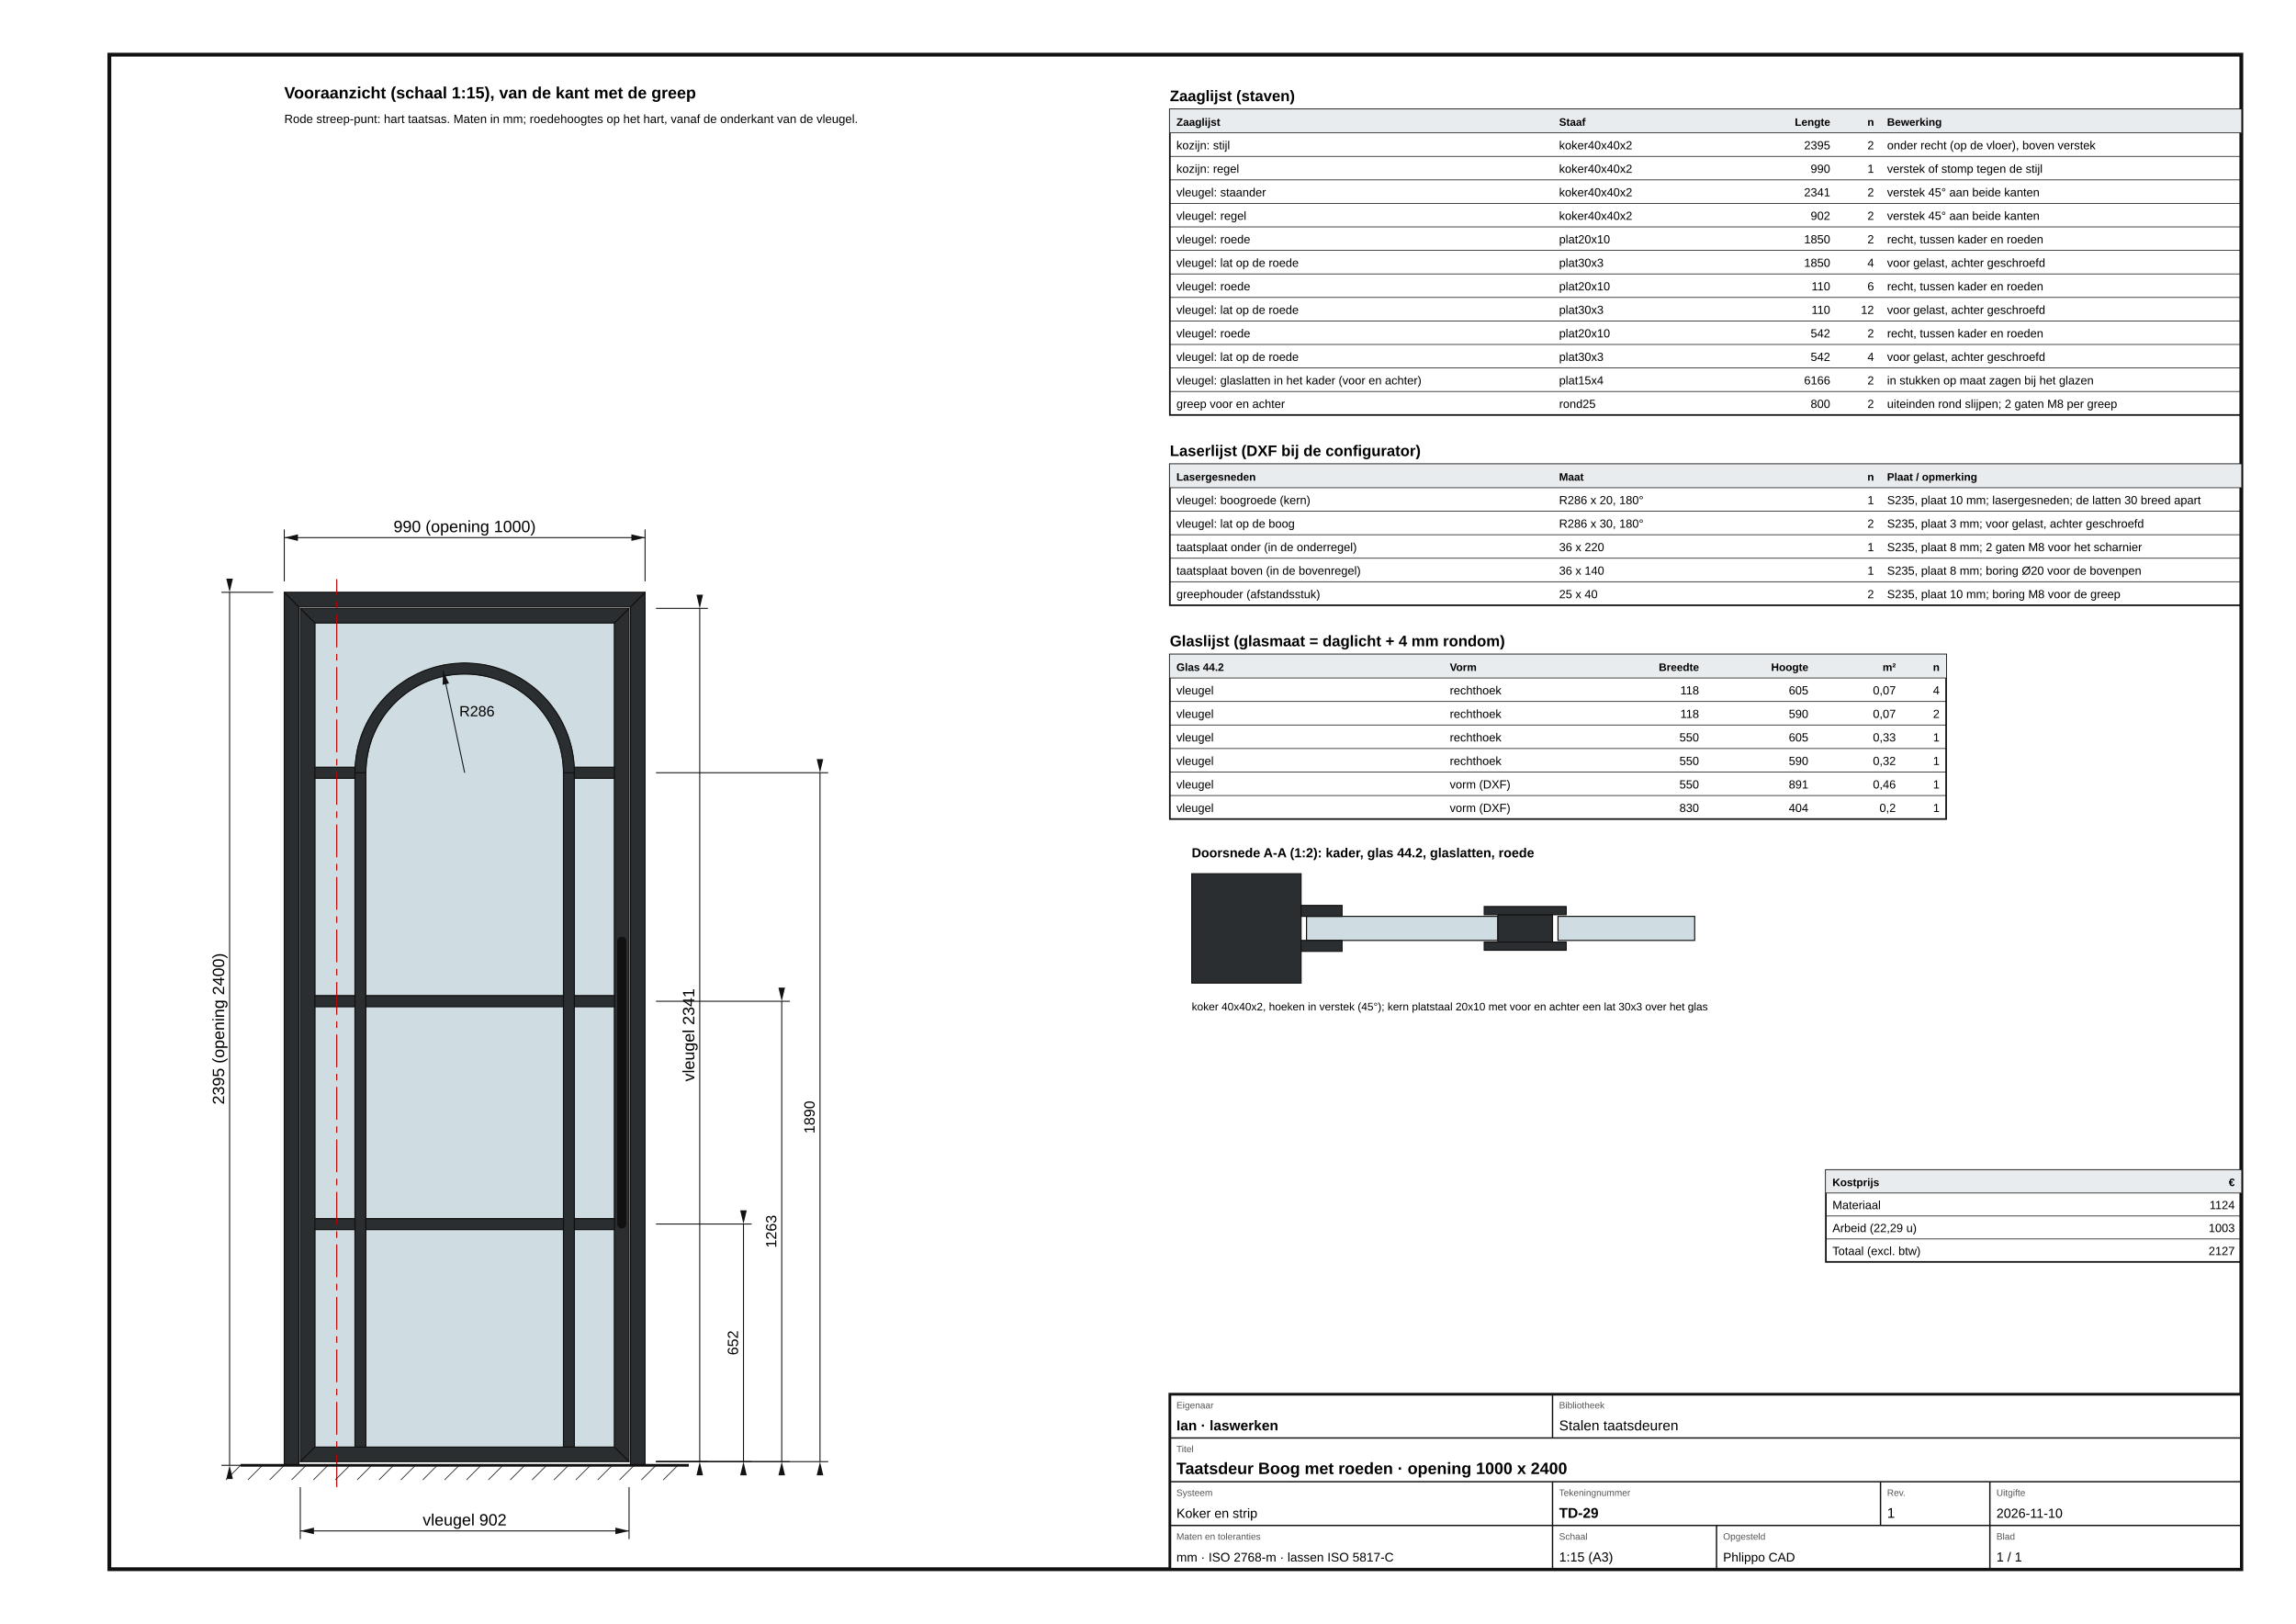
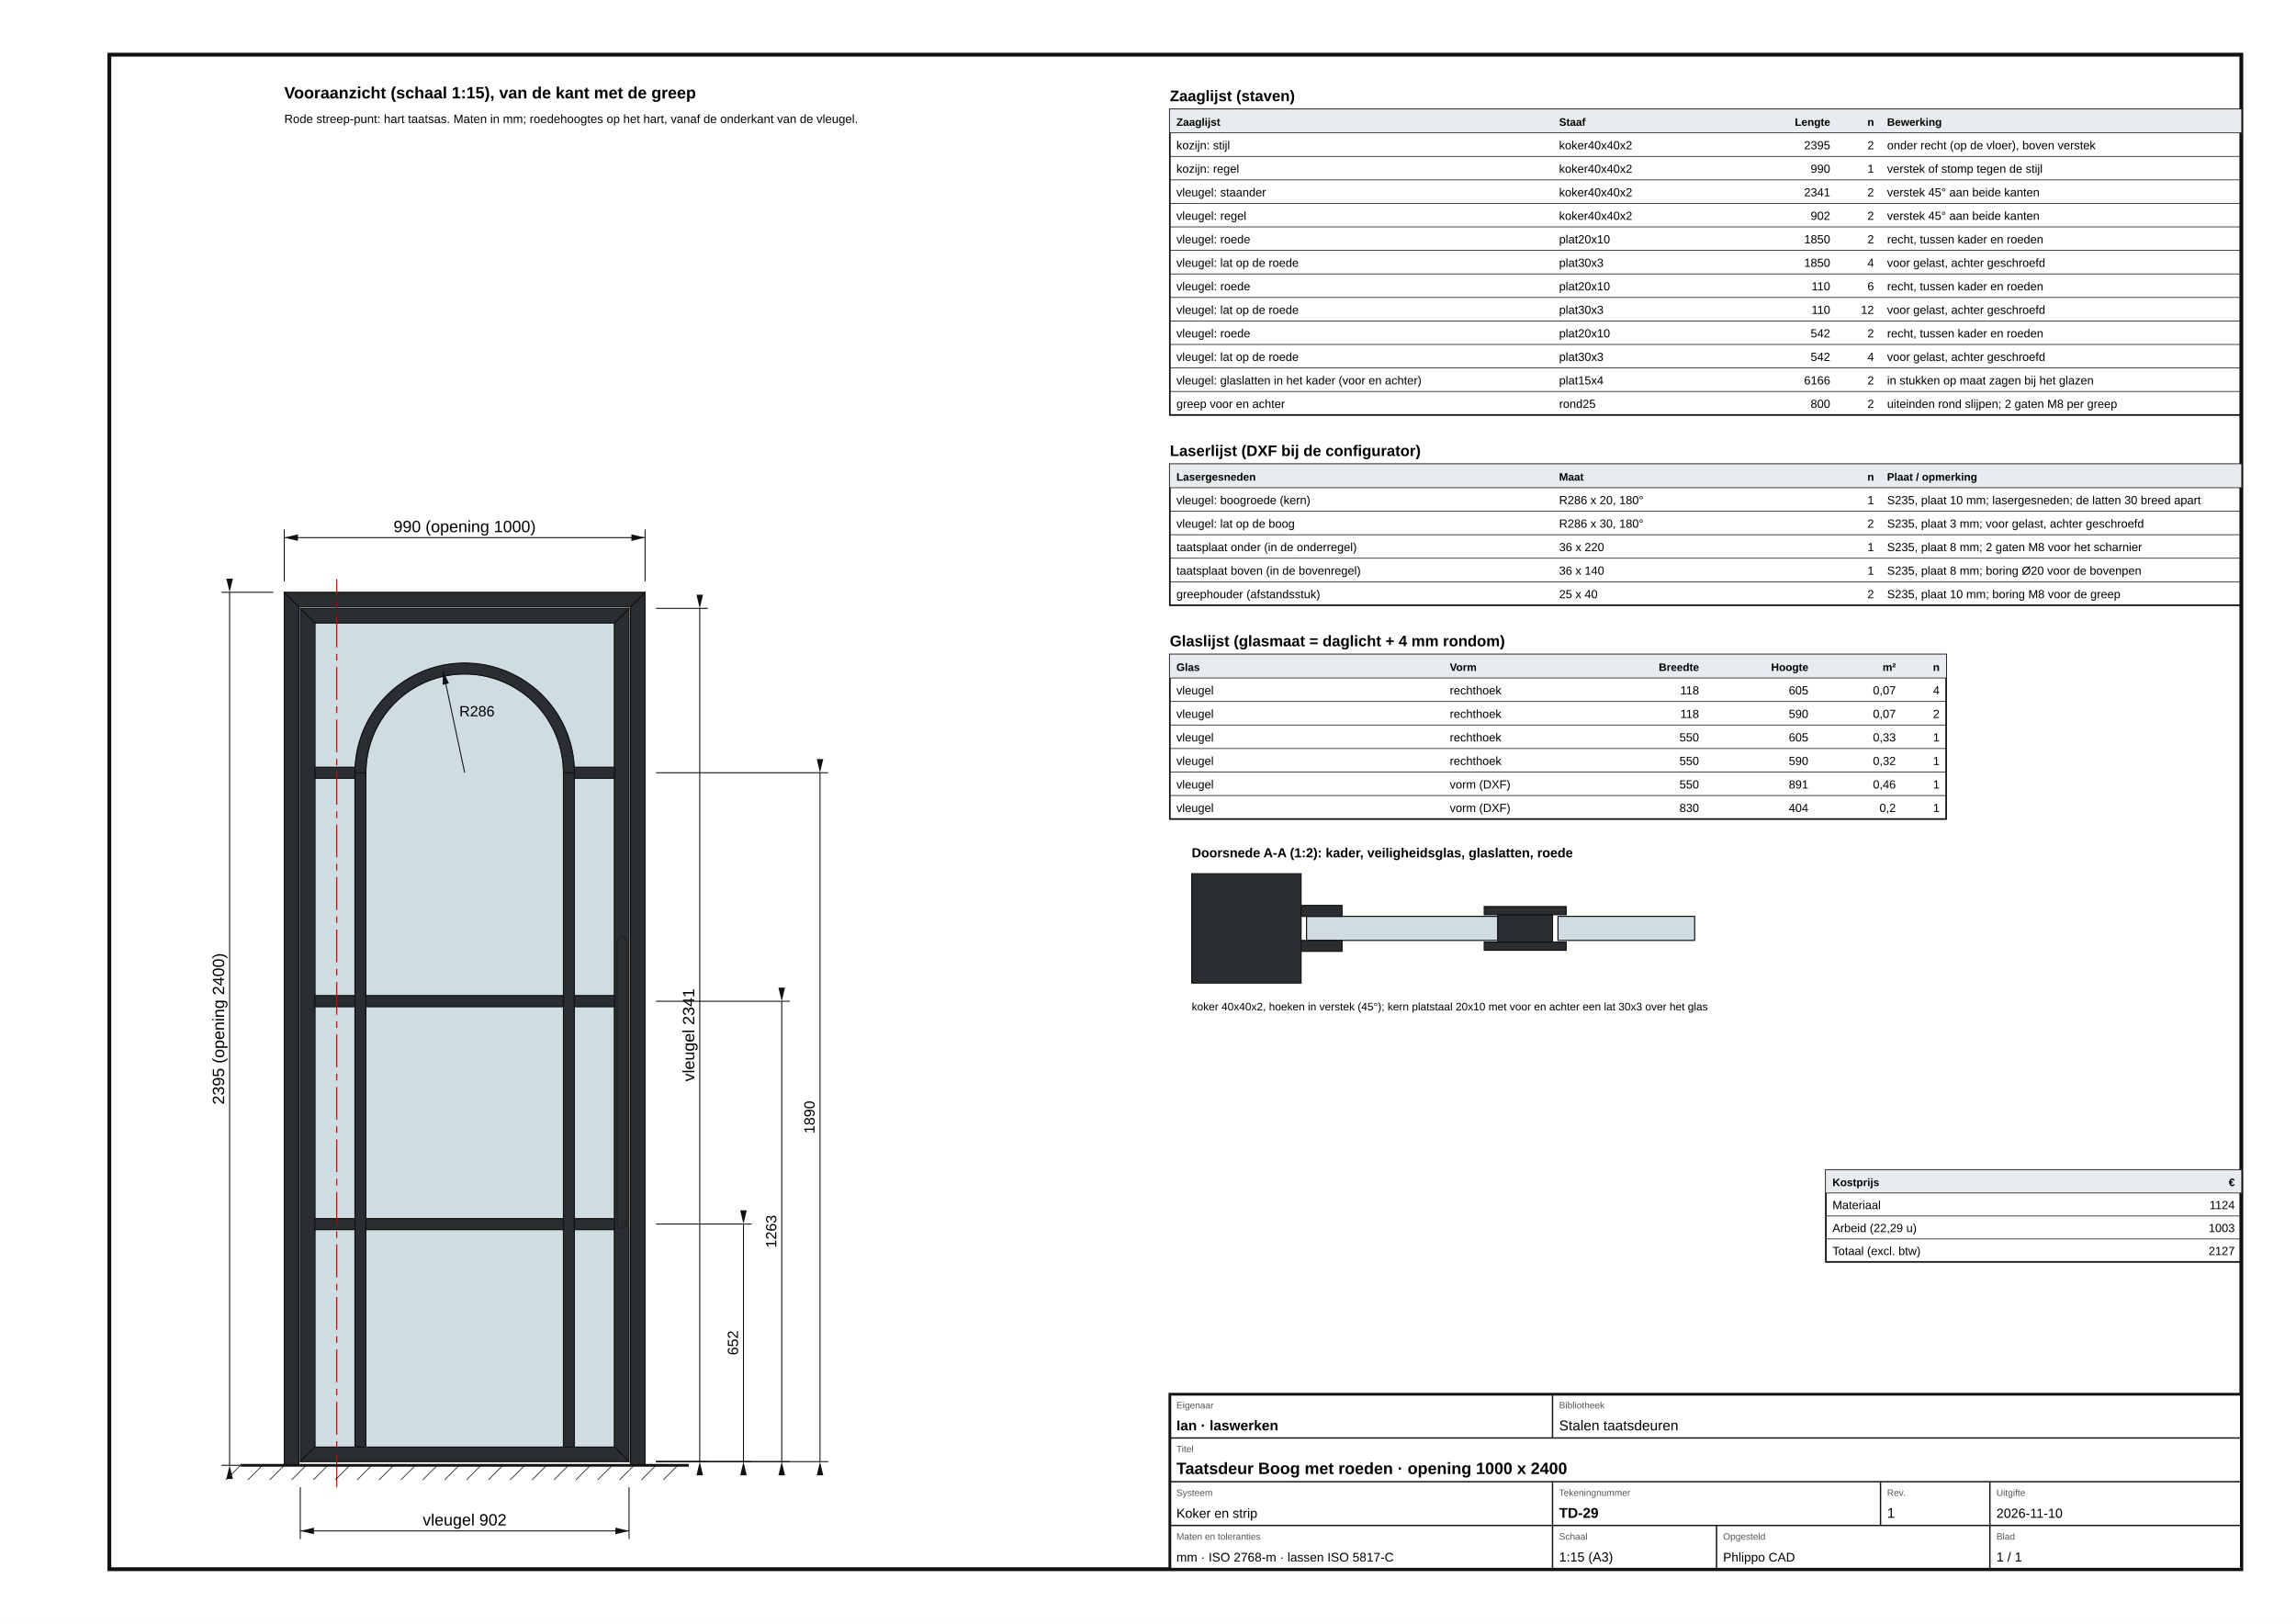
<svg xmlns="http://www.w3.org/2000/svg" viewBox="0 0 420 297" width="420mm" height="297mm" font-family="Arial, Helvetica, sans-serif">
  <rect width="420" height="297" fill="#fff" />
  <rect x="20" y="10" width="390" height="277" fill="none" stroke="#111" stroke-width="0.7" />
  <polygon points="57.6,264.67 64.93,264.67 64.93,224.89 57.6,224.89" fill="#cfdde3" stroke="#111" stroke-width="0.15" stroke-linejoin="round" />
  <polygon points="57.6,222.89 64.93,222.89 64.93,184.11 57.6,184.11" fill="#cfdde3" stroke="#111" stroke-width="0.15" stroke-linejoin="round" />
  <polygon points="57.6,182.11 64.93,182.11 64.93,142.33 57.6,142.33" fill="#cfdde3" stroke="#111" stroke-width="0.15" stroke-linejoin="round" />
  <polygon points="105.07,264.67 112.4,264.67 112.4,224.89 105.07,224.89" fill="#cfdde3" stroke="#111" stroke-width="0.15" stroke-linejoin="round" />
  <polygon points="105.07,222.89 112.4,222.89 112.4,184.11 105.07,184.11" fill="#cfdde3" stroke="#111" stroke-width="0.15" stroke-linejoin="round" />
  <polygon points="105.07,182.11 112.4,182.11 112.4,142.33 105.07,142.33" fill="#cfdde3" stroke="#111" stroke-width="0.15" stroke-linejoin="round" />
  <polygon points="66.93,264.67 103.07,264.67 103.07,224.89 66.93,224.89" fill="#cfdde3" stroke="#111" stroke-width="0.15" stroke-linejoin="round" />
  <polygon points="66.93,222.89 103.07,222.89 103.07,184.11 66.93,184.11" fill="#cfdde3" stroke="#111" stroke-width="0.15" stroke-linejoin="round" />
  <polygon points="66.93,182.11 103.07,182.11 103.07,141.33 103.07,141.33 103.06,140.86 103.04,140.39 103.01,139.92 102.97,139.44 102.91,138.98 102.84,138.51 102.76,138.04 102.67,137.58 102.57,137.12 102.45,136.66 102.32,136.2 102.18,135.75 102.03,135.3 101.87,134.86 101.69,134.42 101.5,133.98 101.31,133.56 101.1,133.13 100.88,132.71 100.65,132.3 100.4,131.89 100.15,131.49 99.89,131.1 99.62,130.71 99.33,130.34 99.04,129.96 98.74,129.6 98.43,129.24 98.11,128.9 97.78,128.56 97.44,128.23 97.09,127.91 96.73,127.6 96.37,127.29 96,127 95.62,126.72 95.23,126.44 94.84,126.18 94.44,125.93 94.03,125.69 93.62,125.46 93.2,125.24 92.78,125.03 92.35,124.83 91.91,124.64 91.47,124.47 91.03,124.3 90.58,124.15 90.13,124.01 89.68,123.88 89.22,123.77 88.76,123.66 88.29,123.57 87.83,123.49 87.36,123.42 86.89,123.37 86.42,123.32 85.95,123.29 85.47,123.27 85,123.27 84.53,123.27 84.05,123.29 83.58,123.32 83.11,123.37 82.64,123.42 82.17,123.49 81.71,123.57 81.24,123.66 80.78,123.77 80.32,123.88 79.87,124.01 79.42,124.15 78.97,124.3 78.53,124.47 78.09,124.64 77.65,124.83 77.22,125.03 76.8,125.24 76.38,125.46 75.97,125.69 75.56,125.93 75.16,126.18 74.77,126.44 74.38,126.72 74,127 73.63,127.29 73.27,127.6 72.91,127.91 72.56,128.23 72.22,128.56 71.89,128.9 71.57,129.24 71.26,129.6 70.96,129.96 70.67,130.34 70.38,130.71 70.11,131.1 69.85,131.49 69.6,131.89 69.35,132.3 69.12,132.71 68.9,133.13 68.69,133.56 68.5,133.98 68.31,134.42 68.13,134.86 67.97,135.3 67.82,135.75 67.68,136.2 67.55,136.66 67.43,137.12 67.33,137.58 67.24,138.04 67.16,138.51 67.09,138.98 67.03,139.44 66.99,139.92 66.96,140.39 66.94,140.86 66.93,141.33" fill="#cfdde3" stroke="#111" stroke-width="0.15" stroke-linejoin="round" />
  <polygon points="57.6,140.33 64.8,140.33 64.96,140.33 65.15,138.41 65.16,138.33 65.17,138.24 65.19,138.14 65.21,138.03 65.23,137.92 65.25,137.81 65.27,137.68 65.29,137.54 65.32,137.4 65.36,137.24 65.39,137.07 65.43,136.89 65.48,136.69 65.53,136.47 65.59,136.23 65.67,135.96 65.75,135.67 65.85,135.35 65.96,134.99 66.1,134.58 66.27,134.13 66.48,133.62 66.73,133.03 67.05,132.36 67.46,131.59 67.98,130.7 68.67,129.67 69.58,128.49 70.81,127.14 72.46,125.66 74.68,124.13 77.55,122.7 81.06,121.66 85,121.27 88.94,121.66 92.45,122.7 95.32,124.13 97.54,125.66 99.19,127.14 100.42,128.49 101.33,129.67 102.02,130.7 102.54,131.59 102.95,132.36 103.27,133.03 103.52,133.62 103.73,134.13 103.9,134.58 104.04,134.99 104.15,135.35 104.25,135.67 104.33,135.96 104.41,136.23 104.47,136.47 104.52,136.69 104.57,136.89 104.61,137.07 104.64,137.24 104.68,137.4 104.71,137.54 104.73,137.68 104.75,137.81 104.77,137.92 104.79,138.03 104.81,138.14 104.83,138.24 104.84,138.33 104.85,138.41 105.04,140.33 105.2,140.33 112.4,140.33 112.4,113.93 57.6,113.93" fill="#cfdde3" stroke="#111" stroke-width="0.15" stroke-linejoin="round" />
  <polygon points="52,268 52,108.33 54.67,111 54.67,268" fill="#2b2e31" stroke="#111" stroke-width="0.2" stroke-linejoin="round" />
  <polygon points="115.33,268 115.33,111 118,108.33 118,268" fill="#2b2e31" stroke="#111" stroke-width="0.2" stroke-linejoin="round" />
  <polygon points="52,108.33 118,108.33 115.33,111 54.67,111" fill="#2b2e31" stroke="#111" stroke-width="0.2" stroke-linejoin="round" />
  <polygon points="54.93,267.33 54.93,111.27 57.6,113.93 57.6,264.67" fill="#2b2e31" stroke="#111" stroke-width="0.2" stroke-linejoin="round" />
  <polygon points="112.4,264.67 112.4,113.93 115.07,111.27 115.07,267.33" fill="#2b2e31" stroke="#111" stroke-width="0.2" stroke-linejoin="round" />
  <polygon points="57.6,264.67 112.4,264.67 115.07,267.33 54.93,267.33" fill="#2b2e31" stroke="#111" stroke-width="0.2" stroke-linejoin="round" />
  <polygon points="54.93,111.27 115.07,111.27 112.4,113.93 57.6,113.93" fill="#2b2e31" stroke="#111" stroke-width="0.2" stroke-linejoin="round" />
  <polygon points="64.93,264.67 64.93,141.33 66.93,141.33 66.93,264.67" fill="#2b2e31" stroke="#111" stroke-width="0.2" stroke-linejoin="round" />
  <polygon points="57.6,140.33 64.93,140.33 64.93,142.33 57.6,142.33" fill="#2b2e31" stroke="#111" stroke-width="0.2" stroke-linejoin="round" />
  <polygon points="57.6,222.89 64.93,222.89 64.93,224.89 57.6,224.89" fill="#2b2e31" stroke="#111" stroke-width="0.2" stroke-linejoin="round" />
  <polygon points="57.6,182.11 64.93,182.11 64.93,184.11 57.6,184.11" fill="#2b2e31" stroke="#111" stroke-width="0.2" stroke-linejoin="round" />
  <polygon points="103.07,264.67 103.07,141.33 105.07,141.33 105.07,264.67" fill="#2b2e31" stroke="#111" stroke-width="0.2" stroke-linejoin="round" />
  <polygon points="105.07,140.33 112.4,140.33 112.4,142.33 105.07,142.33" fill="#2b2e31" stroke="#111" stroke-width="0.2" stroke-linejoin="round" />
  <polygon points="105.07,222.89 112.4,222.89 112.4,224.89 105.07,224.89" fill="#2b2e31" stroke="#111" stroke-width="0.2" stroke-linejoin="round" />
  <polygon points="105.07,182.11 112.4,182.11 112.4,184.11 105.07,184.11" fill="#2b2e31" stroke="#111" stroke-width="0.2" stroke-linejoin="round" />
  <polygon points="105.07,141.33 105.05,140.63 105.02,139.93 104.96,139.24 104.87,138.54 104.76,137.85 104.63,137.16 104.47,136.48 104.29,135.8 104.08,135.13 103.86,134.47 103.61,133.82 103.33,133.17 103.04,132.54 102.72,131.91 102.38,131.3 102.02,130.7 101.64,130.11 101.23,129.54 100.81,128.98 100.37,128.43 99.91,127.91 99.43,127.39 98.94,126.9 98.43,126.42 97.9,125.96 97.35,125.52 96.79,125.1 96.22,124.7 95.63,124.32 95.03,123.96 94.42,123.62 93.8,123.3 93.16,123 92.52,122.73 91.86,122.48 91.2,122.25 90.53,122.04 89.85,121.86 89.17,121.71 88.48,121.57 87.79,121.46 87.1,121.38 86.4,121.32 85.7,121.28 85,121.27 84.3,121.28 83.6,121.32 82.9,121.38 82.21,121.46 81.52,121.57 80.83,121.71 80.15,121.86 79.47,122.04 78.8,122.25 78.14,122.48 77.48,122.73 76.84,123 76.2,123.3 75.58,123.62 74.97,123.96 74.37,124.32 73.78,124.7 73.21,125.1 72.65,125.52 72.1,125.96 71.57,126.42 71.06,126.9 70.57,127.39 70.09,127.91 69.63,128.43 69.19,128.98 68.77,129.54 68.36,130.11 67.98,130.7 67.62,131.3 67.28,131.91 66.96,132.54 66.67,133.17 66.39,133.82 66.14,134.47 65.92,135.13 65.71,135.8 65.53,136.48 65.37,137.16 65.24,137.85 65.13,138.54 65.04,139.24 64.98,139.93 64.95,140.63 64.93,141.33 66.93,141.33 66.94,140.7 66.98,140.07 67.03,139.44 67.11,138.82 67.21,138.2 67.33,137.58 67.47,136.96 67.63,136.35 67.82,135.75 68.02,135.15 68.25,134.57 68.5,133.98 68.76,133.41 69.05,132.85 69.35,132.3 69.68,131.76 70.02,131.23 70.38,130.71 70.76,130.21 71.16,129.72 71.57,129.24 72,128.78 72.45,128.34 72.91,127.91 73.39,127.49 73.88,127.1 74.38,126.72 74.9,126.36 75.43,126.01 75.97,125.69 76.52,125.38 77.08,125.1 77.65,124.83 78.23,124.58 78.82,124.36 79.42,124.15 80.02,123.97 80.63,123.8 81.24,123.66 81.86,123.54 82.49,123.44 83.11,123.37 83.74,123.31 84.37,123.28 85,123.27 85.63,123.28 86.26,123.31 86.89,123.37 87.51,123.44 88.14,123.54 88.76,123.66 89.37,123.8 89.98,123.97 90.58,124.15 91.18,124.36 91.77,124.58 92.35,124.83 92.92,125.1 93.48,125.38 94.03,125.69 94.57,126.01 95.1,126.36 95.62,126.72 96.12,127.1 96.61,127.49 97.09,127.91 97.55,128.34 98,128.78 98.43,129.24 98.84,129.72 99.24,130.21 99.62,130.71 99.98,131.23 100.32,131.76 100.65,132.3 100.95,132.85 101.24,133.41 101.5,133.98 101.75,134.57 101.98,135.15 102.18,135.75 102.37,136.35 102.53,136.96 102.67,137.58 102.79,138.2 102.89,138.82 102.97,139.44 103.02,140.07 103.06,140.7 103.07,141.33" fill="#2b2e31" stroke="#111" stroke-width="0.2" stroke-linejoin="round" />
  <polygon points="66.93,222.89 103.07,222.89 103.07,224.89 66.93,224.89" fill="#2b2e31" stroke="#111" stroke-width="0.2" stroke-linejoin="round" />
  <polygon points="66.93,182.11 103.07,182.11 103.07,184.11 66.93,184.11" fill="#2b2e31" stroke="#111" stroke-width="0.2" stroke-linejoin="round" />
  <line x1="61.6" y1="272" x2="61.6" y2="105.93" stroke="#b00" stroke-width="0.2" stroke-dasharray="6 1.2 1.2 1.2" />
-   <rect x="112.9" y="171.33" width="1.67" height="53.33" rx="0.8" fill="#111" stroke="none" />
+   <rect x="112.9" y="171.33" width="1.67" height="53.33" rx="0.8" fill="#2b2e31" stroke="#111" stroke-width="0.1" />
  <line x1="44" y1="268" x2="126" y2="268" stroke="#111" stroke-width="0.5" />
  <line x1="44" y1="268" x2="41.33" y2="270.67" stroke="#111" stroke-width="0.13" />
  <line x1="48" y1="268" x2="45.33" y2="270.67" stroke="#111" stroke-width="0.13" />
  <line x1="52" y1="268" x2="49.33" y2="270.67" stroke="#111" stroke-width="0.13" />
  <line x1="56" y1="268" x2="53.33" y2="270.67" stroke="#111" stroke-width="0.13" />
  <line x1="60" y1="268" x2="57.33" y2="270.67" stroke="#111" stroke-width="0.13" />
  <line x1="64" y1="268" x2="61.33" y2="270.67" stroke="#111" stroke-width="0.13" />
  <line x1="68" y1="268" x2="65.33" y2="270.67" stroke="#111" stroke-width="0.13" />
  <line x1="72" y1="268" x2="69.33" y2="270.67" stroke="#111" stroke-width="0.13" />
  <line x1="76" y1="268" x2="73.33" y2="270.67" stroke="#111" stroke-width="0.13" />
  <line x1="80" y1="268" x2="77.33" y2="270.67" stroke="#111" stroke-width="0.13" />
  <line x1="84" y1="268" x2="81.33" y2="270.67" stroke="#111" stroke-width="0.13" />
  <line x1="88" y1="268" x2="85.33" y2="270.67" stroke="#111" stroke-width="0.13" />
  <line x1="92" y1="268" x2="89.33" y2="270.67" stroke="#111" stroke-width="0.13" />
  <line x1="96" y1="268" x2="93.33" y2="270.67" stroke="#111" stroke-width="0.13" />
  <line x1="100" y1="268" x2="97.33" y2="270.67" stroke="#111" stroke-width="0.13" />
  <line x1="104" y1="268" x2="101.33" y2="270.67" stroke="#111" stroke-width="0.13" />
  <line x1="108" y1="268" x2="105.33" y2="270.67" stroke="#111" stroke-width="0.13" />
  <line x1="112" y1="268" x2="109.33" y2="270.67" stroke="#111" stroke-width="0.13" />
  <line x1="116" y1="268" x2="113.33" y2="270.67" stroke="#111" stroke-width="0.13" />
  <line x1="120" y1="268" x2="117.33" y2="270.67" stroke="#111" stroke-width="0.13" />
  <line x1="124" y1="268" x2="121.33" y2="270.67" stroke="#111" stroke-width="0.13" />
  <line x1="52" y1="106.33" x2="52" y2="96.83" stroke="#111" stroke-width="0.18" />
  <line x1="118" y1="106.33" x2="118" y2="96.83" stroke="#111" stroke-width="0.18" />
  <line x1="52" y1="98.33" x2="118" y2="98.33" stroke="#111" stroke-width="0.18" />
  <polygon points="52,98.33 54.5,98.93 54.5,97.73" fill="#111" />
  <polygon points="118,98.33 115.5,97.73 115.5,98.93" fill="#111" />
  <text x="85" y="97.33" font-size="3" text-anchor="middle">990 (opening 1000)</text>
  <line x1="50" y1="268" x2="40.5" y2="268" stroke="#111" stroke-width="0.18" />
  <line x1="50" y1="108.33" x2="40.5" y2="108.33" stroke="#111" stroke-width="0.18" />
  <line x1="42" y1="268" x2="42" y2="108.33" stroke="#111" stroke-width="0.18" />
  <polygon points="42,268 41.4,270.5 42.6,270.5" fill="#111" />
  <polygon points="42,108.33 42.6,105.83 41.4,105.83" fill="#111" />
  <text x="41" y="188.17" font-size="3" text-anchor="middle" transform="rotate(-90 41 188.17)">2395 (opening 2400)</text>
  <line x1="54.93" y1="272" x2="54.93" y2="281.5" stroke="#111" stroke-width="0.18" />
  <line x1="115.07" y1="272" x2="115.07" y2="281.5" stroke="#111" stroke-width="0.18" />
  <line x1="54.93" y1="280" x2="115.07" y2="280" stroke="#111" stroke-width="0.18" />
  <polygon points="54.93,280 57.43,280.6 57.43,279.4" fill="#111" />
  <polygon points="115.07,280 112.57,279.4 112.57,280.6" fill="#111" />
  <text x="85" y="279" font-size="3" text-anchor="middle">vleugel 902</text>
  <line x1="120" y1="267.33" x2="129.5" y2="267.33" stroke="#111" stroke-width="0.18" />
  <line x1="120" y1="111.27" x2="129.5" y2="111.27" stroke="#111" stroke-width="0.18" />
  <line x1="128" y1="267.33" x2="128" y2="111.27" stroke="#111" stroke-width="0.18" />
  <polygon points="128,267.33 127.4,269.83 128.6,269.83" fill="#111" />
  <polygon points="128,111.27 128.6,108.77 127.4,108.77" fill="#111" />
  <text x="127" y="189.3" font-size="3" text-anchor="middle" transform="rotate(-90 127 189.3)">vleugel 2341</text>
  <line x1="120" y1="267.33" x2="137.5" y2="267.33" stroke="#111" stroke-width="0.18" />
  <line x1="120" y1="223.87" x2="137.5" y2="223.87" stroke="#111" stroke-width="0.18" />
  <line x1="136" y1="267.33" x2="136" y2="223.87" stroke="#111" stroke-width="0.18" />
  <polygon points="136,267.33 135.4,269.83 136.6,269.83" fill="#111" />
  <polygon points="136,223.87 136.6,221.37 135.4,221.37" fill="#111" />
  <text x="135" y="245.6" font-size="2.7" text-anchor="middle" transform="rotate(-90 135 245.6)">652</text>
  <line x1="120" y1="267.33" x2="144.5" y2="267.33" stroke="#111" stroke-width="0.18" />
  <line x1="120" y1="183.13" x2="144.5" y2="183.13" stroke="#111" stroke-width="0.18" />
  <line x1="143" y1="267.33" x2="143" y2="183.13" stroke="#111" stroke-width="0.18" />
  <polygon points="143,267.33 142.4,269.83 143.6,269.83" fill="#111" />
  <polygon points="143,183.13 143.6,180.63 142.4,180.63" fill="#111" />
  <text x="142" y="225.23" font-size="2.7" text-anchor="middle" transform="rotate(-90 142 225.23)">1263</text>
  <line x1="120" y1="267.33" x2="151.5" y2="267.33" stroke="#111" stroke-width="0.18" />
  <line x1="120" y1="141.33" x2="151.5" y2="141.33" stroke="#111" stroke-width="0.18" />
  <line x1="150" y1="267.33" x2="150" y2="141.33" stroke="#111" stroke-width="0.18" />
  <polygon points="150,267.33 149.4,269.83 150.6,269.83" fill="#111" />
  <polygon points="150,141.33 150.6,138.83 149.4,138.83" fill="#111" />
  <text x="149" y="204.33" font-size="2.7" text-anchor="middle" transform="rotate(-90 149 204.33)">1890</text>
  <line x1="85" y1="141.33" x2="81.04" y2="122.68" stroke="#111" stroke-width="0.18" />
  <polygon points="81.04,122.68 80.97,125.25 82.14,125" fill="#111" />
  <text x="84.02" y="131.01" font-size="2.7">R286</text>
  <text x="52" y="18" font-size="3" font-weight="700">Vooraanzicht (schaal 1:15), van de kant met de greep</text>
  <text x="52" y="22.5" font-size="2.2">Rode streep-punt: hart taatsas. Maten in mm; roedehoogtes op het hart, vanaf de onderkant van de vleugel.</text>
  <text x="214" y="18.5" font-size="2.8" font-weight="700">Zaaglijst (staven)</text>
  <rect x="214" y="20" width="196" height="55.9" fill="none" stroke="#111" stroke-width="0.3" />
  <rect x="214" y="20" width="196" height="4.3" fill="#e9ecee" stroke="none" />
  <text x="215.2" y="23.01" font-size="1.978" font-weight="700">Zaaglijst</text>
  <text x="285.2" y="23.01" font-size="1.978" font-weight="700">Staaf</text>
  <text x="334.8" y="23.01" font-size="1.978" text-anchor="end" font-weight="700">Lengte</text>
  <text x="342.8" y="23.01" font-size="1.978" text-anchor="end" font-weight="700">n</text>
  <text x="345.2" y="23.01" font-size="1.978" font-weight="700">Bewerking</text>
  <line x1="214" y1="24.3" x2="410" y2="24.3" stroke="#111" stroke-width="0.13" />
  <text x="215.2" y="27.31" font-size="2.15">kozijn: stijl</text>
  <text x="285.2" y="27.31" font-size="2.15">koker40x40x2</text>
  <text x="334.8" y="27.31" font-size="2.15" text-anchor="end">2395</text>
  <text x="342.8" y="27.31" font-size="2.15" text-anchor="end">2</text>
  <text x="345.2" y="27.31" font-size="2.15">onder recht (op de vloer), boven verstek</text>
  <line x1="214" y1="28.6" x2="410" y2="28.6" stroke="#111" stroke-width="0.13" />
  <text x="215.2" y="31.61" font-size="2.15">kozijn: regel</text>
  <text x="285.2" y="31.61" font-size="2.15">koker40x40x2</text>
  <text x="334.8" y="31.61" font-size="2.15" text-anchor="end">990</text>
  <text x="342.8" y="31.61" font-size="2.15" text-anchor="end">1</text>
  <text x="345.2" y="31.61" font-size="2.15">verstek of stomp tegen de stijl</text>
  <line x1="214" y1="32.9" x2="410" y2="32.9" stroke="#111" stroke-width="0.13" />
  <text x="215.2" y="35.91" font-size="2.15">vleugel: staander</text>
  <text x="285.2" y="35.91" font-size="2.15">koker40x40x2</text>
  <text x="334.8" y="35.91" font-size="2.15" text-anchor="end">2341</text>
  <text x="342.8" y="35.91" font-size="2.15" text-anchor="end">2</text>
  <text x="345.2" y="35.91" font-size="2.15">verstek 45° aan beide kanten</text>
  <line x1="214" y1="37.2" x2="410" y2="37.2" stroke="#111" stroke-width="0.13" />
  <text x="215.2" y="40.21" font-size="2.15">vleugel: regel</text>
  <text x="285.2" y="40.21" font-size="2.15">koker40x40x2</text>
  <text x="334.8" y="40.21" font-size="2.15" text-anchor="end">902</text>
  <text x="342.8" y="40.21" font-size="2.15" text-anchor="end">2</text>
  <text x="345.2" y="40.21" font-size="2.15">verstek 45° aan beide kanten</text>
  <line x1="214" y1="41.5" x2="410" y2="41.5" stroke="#111" stroke-width="0.13" />
  <text x="215.2" y="44.51" font-size="2.15">vleugel: roede</text>
  <text x="285.2" y="44.51" font-size="2.15">plat20x10</text>
  <text x="334.8" y="44.51" font-size="2.15" text-anchor="end">1850</text>
  <text x="342.8" y="44.51" font-size="2.15" text-anchor="end">2</text>
  <text x="345.2" y="44.51" font-size="2.15">recht, tussen kader en roeden</text>
  <line x1="214" y1="45.8" x2="410" y2="45.8" stroke="#111" stroke-width="0.13" />
  <text x="215.2" y="48.81" font-size="2.15">vleugel: lat op de roede</text>
  <text x="285.2" y="48.81" font-size="2.15">plat30x3</text>
  <text x="334.8" y="48.81" font-size="2.15" text-anchor="end">1850</text>
  <text x="342.8" y="48.81" font-size="2.15" text-anchor="end">4</text>
  <text x="345.2" y="48.81" font-size="2.15">voor gelast, achter geschroefd</text>
  <line x1="214" y1="50.1" x2="410" y2="50.1" stroke="#111" stroke-width="0.13" />
  <text x="215.2" y="53.11" font-size="2.15">vleugel: roede</text>
  <text x="285.2" y="53.11" font-size="2.15">plat20x10</text>
  <text x="334.8" y="53.11" font-size="2.15" text-anchor="end">110</text>
  <text x="342.8" y="53.11" font-size="2.15" text-anchor="end">6</text>
  <text x="345.2" y="53.11" font-size="2.15">recht, tussen kader en roeden</text>
  <line x1="214" y1="54.4" x2="410" y2="54.4" stroke="#111" stroke-width="0.13" />
  <text x="215.2" y="57.41" font-size="2.15">vleugel: lat op de roede</text>
  <text x="285.2" y="57.41" font-size="2.15">plat30x3</text>
  <text x="334.8" y="57.41" font-size="2.15" text-anchor="end">110</text>
  <text x="342.8" y="57.41" font-size="2.15" text-anchor="end">12</text>
  <text x="345.2" y="57.41" font-size="2.15">voor gelast, achter geschroefd</text>
  <line x1="214" y1="58.7" x2="410" y2="58.7" stroke="#111" stroke-width="0.13" />
  <text x="215.2" y="61.71" font-size="2.15">vleugel: roede</text>
  <text x="285.2" y="61.71" font-size="2.15">plat20x10</text>
  <text x="334.8" y="61.71" font-size="2.15" text-anchor="end">542</text>
  <text x="342.8" y="61.71" font-size="2.15" text-anchor="end">2</text>
  <text x="345.2" y="61.71" font-size="2.15">recht, tussen kader en roeden</text>
  <line x1="214" y1="63" x2="410" y2="63" stroke="#111" stroke-width="0.13" />
  <text x="215.2" y="66.01" font-size="2.15">vleugel: lat op de roede</text>
  <text x="285.2" y="66.01" font-size="2.15">plat30x3</text>
  <text x="334.8" y="66.01" font-size="2.15" text-anchor="end">542</text>
  <text x="342.8" y="66.01" font-size="2.15" text-anchor="end">4</text>
  <text x="345.2" y="66.01" font-size="2.15">voor gelast, achter geschroefd</text>
  <line x1="214" y1="67.3" x2="410" y2="67.3" stroke="#111" stroke-width="0.13" />
  <text x="215.2" y="70.31" font-size="2.15">vleugel: glaslatten in het kader (voor en achter)</text>
  <text x="285.2" y="70.31" font-size="2.15">plat15x4</text>
  <text x="334.8" y="70.31" font-size="2.15" text-anchor="end">6166</text>
  <text x="342.8" y="70.31" font-size="2.15" text-anchor="end">2</text>
  <text x="345.2" y="70.31" font-size="2.15">in stukken op maat zagen bij het glazen</text>
  <line x1="214" y1="71.6" x2="410" y2="71.6" stroke="#111" stroke-width="0.13" />
  <text x="215.2" y="74.61" font-size="2.15">greep voor en achter</text>
  <text x="285.2" y="74.61" font-size="2.15">rond25</text>
  <text x="334.8" y="74.61" font-size="2.15" text-anchor="end">800</text>
  <text x="342.8" y="74.61" font-size="2.15" text-anchor="end">2</text>
  <text x="345.2" y="74.61" font-size="2.15">uiteinden rond slijpen; 2 gaten M8 per greep</text>
  <text x="214" y="83.4" font-size="2.8" font-weight="700">Laserlijst (DXF bij de configurator)</text>
  <rect x="214" y="84.9" width="196" height="25.8" fill="none" stroke="#111" stroke-width="0.3" />
  <rect x="214" y="84.9" width="196" height="4.3" fill="#e9ecee" stroke="none" />
  <text x="215.2" y="87.91" font-size="1.978" font-weight="700">Lasergesneden</text>
  <text x="285.2" y="87.91" font-size="1.978" font-weight="700">Maat</text>
  <text x="342.8" y="87.91" font-size="1.978" text-anchor="end" font-weight="700">n</text>
  <text x="345.2" y="87.91" font-size="1.978" font-weight="700">Plaat / opmerking</text>
  <line x1="214" y1="89.2" x2="410" y2="89.2" stroke="#111" stroke-width="0.13" />
  <text x="215.2" y="92.21" font-size="2.15">vleugel: boogroede (kern)</text>
  <text x="285.2" y="92.21" font-size="2.15">R286 x 20, 180°</text>
  <text x="342.8" y="92.21" font-size="2.15" text-anchor="end">1</text>
  <text x="345.2" y="92.21" font-size="2.15">S235, plaat 10 mm; lasergesneden; de latten 30 breed apart</text>
  <line x1="214" y1="93.5" x2="410" y2="93.5" stroke="#111" stroke-width="0.13" />
  <text x="215.2" y="96.51" font-size="2.15">vleugel: lat op de boog</text>
  <text x="285.2" y="96.51" font-size="2.15">R286 x 30, 180°</text>
  <text x="342.8" y="96.51" font-size="2.15" text-anchor="end">2</text>
  <text x="345.2" y="96.51" font-size="2.15">S235, plaat 3 mm; voor gelast, achter geschroefd</text>
  <line x1="214" y1="97.8" x2="410" y2="97.8" stroke="#111" stroke-width="0.13" />
  <text x="215.2" y="100.81" font-size="2.15">taatsplaat onder (in de onderregel)</text>
  <text x="285.2" y="100.81" font-size="2.15">36 x 220</text>
  <text x="342.8" y="100.81" font-size="2.15" text-anchor="end">1</text>
  <text x="345.2" y="100.81" font-size="2.15">S235, plaat 8 mm; 2 gaten M8 voor het scharnier</text>
  <line x1="214" y1="102.1" x2="410" y2="102.1" stroke="#111" stroke-width="0.13" />
  <text x="215.2" y="105.11" font-size="2.15">taatsplaat boven (in de bovenregel)</text>
  <text x="285.2" y="105.11" font-size="2.15">36 x 140</text>
  <text x="342.8" y="105.11" font-size="2.15" text-anchor="end">1</text>
  <text x="345.2" y="105.11" font-size="2.15">S235, plaat 8 mm; boring Ø20 voor de bovenpen</text>
  <line x1="214" y1="106.4" x2="410" y2="106.4" stroke="#111" stroke-width="0.13" />
  <text x="215.2" y="109.41" font-size="2.15">greephouder (afstandsstuk)</text>
  <text x="285.2" y="109.41" font-size="2.15">25 x 40</text>
  <text x="342.8" y="109.41" font-size="2.15" text-anchor="end">2</text>
  <text x="345.2" y="109.41" font-size="2.15">S235, plaat 10 mm; boring M8 voor de greep</text>
  <text x="214" y="118.2" font-size="2.8" font-weight="700">Glaslijst (glasmaat = daglicht + 4 mm rondom)</text>
  <rect x="214" y="119.7" width="142" height="30.1" fill="none" stroke="#111" stroke-width="0.3" />
  <rect x="214" y="119.7" width="142" height="4.3" fill="#e9ecee" stroke="none" />
-   <text x="215.2" y="122.71" font-size="1.978" font-weight="700">Glas 44.2</text>
+   <text x="215.2" y="122.71" font-size="1.978" font-weight="700">Glas</text>
  <text x="265.2" y="122.71" font-size="1.978" font-weight="700">Vorm</text>
  <text x="310.8" y="122.71" font-size="1.978" text-anchor="end" font-weight="700">Breedte</text>
  <text x="330.8" y="122.71" font-size="1.978" text-anchor="end" font-weight="700">Hoogte</text>
  <text x="346.8" y="122.71" font-size="1.978" text-anchor="end" font-weight="700">m²</text>
  <text x="354.8" y="122.71" font-size="1.978" text-anchor="end" font-weight="700">n</text>
  <line x1="214" y1="124" x2="356" y2="124" stroke="#111" stroke-width="0.13" />
  <text x="215.2" y="127.01" font-size="2.15">vleugel</text>
  <text x="265.2" y="127.01" font-size="2.15">rechthoek</text>
  <text x="310.8" y="127.01" font-size="2.15" text-anchor="end">118</text>
  <text x="330.8" y="127.01" font-size="2.15" text-anchor="end">605</text>
  <text x="346.8" y="127.01" font-size="2.15" text-anchor="end">0,07</text>
  <text x="354.8" y="127.01" font-size="2.15" text-anchor="end">4</text>
  <line x1="214" y1="128.3" x2="356" y2="128.3" stroke="#111" stroke-width="0.13" />
  <text x="215.2" y="131.31" font-size="2.15">vleugel</text>
  <text x="265.2" y="131.31" font-size="2.15">rechthoek</text>
  <text x="310.8" y="131.31" font-size="2.15" text-anchor="end">118</text>
  <text x="330.8" y="131.31" font-size="2.15" text-anchor="end">590</text>
  <text x="346.8" y="131.31" font-size="2.15" text-anchor="end">0,07</text>
  <text x="354.8" y="131.31" font-size="2.15" text-anchor="end">2</text>
  <line x1="214" y1="132.6" x2="356" y2="132.6" stroke="#111" stroke-width="0.13" />
  <text x="215.2" y="135.61" font-size="2.15">vleugel</text>
  <text x="265.2" y="135.61" font-size="2.15">rechthoek</text>
  <text x="310.8" y="135.61" font-size="2.15" text-anchor="end">550</text>
  <text x="330.8" y="135.61" font-size="2.15" text-anchor="end">605</text>
  <text x="346.8" y="135.61" font-size="2.15" text-anchor="end">0,33</text>
  <text x="354.8" y="135.61" font-size="2.15" text-anchor="end">1</text>
  <line x1="214" y1="136.9" x2="356" y2="136.9" stroke="#111" stroke-width="0.13" />
  <text x="215.2" y="139.91" font-size="2.15">vleugel</text>
  <text x="265.2" y="139.91" font-size="2.15">rechthoek</text>
  <text x="310.8" y="139.91" font-size="2.15" text-anchor="end">550</text>
  <text x="330.8" y="139.91" font-size="2.15" text-anchor="end">590</text>
  <text x="346.8" y="139.91" font-size="2.15" text-anchor="end">0,32</text>
  <text x="354.8" y="139.91" font-size="2.15" text-anchor="end">1</text>
  <line x1="214" y1="141.2" x2="356" y2="141.2" stroke="#111" stroke-width="0.13" />
  <text x="215.2" y="144.21" font-size="2.15">vleugel</text>
  <text x="265.2" y="144.21" font-size="2.15">vorm (DXF)</text>
  <text x="310.8" y="144.21" font-size="2.15" text-anchor="end">550</text>
  <text x="330.8" y="144.21" font-size="2.15" text-anchor="end">891</text>
  <text x="346.8" y="144.21" font-size="2.15" text-anchor="end">0,46</text>
  <text x="354.8" y="144.21" font-size="2.15" text-anchor="end">1</text>
  <line x1="214" y1="145.5" x2="356" y2="145.5" stroke="#111" stroke-width="0.13" />
  <text x="215.2" y="148.51" font-size="2.15">vleugel</text>
  <text x="265.2" y="148.51" font-size="2.15">vorm (DXF)</text>
  <text x="310.8" y="148.51" font-size="2.15" text-anchor="end">830</text>
  <text x="330.8" y="148.51" font-size="2.15" text-anchor="end">404</text>
  <text x="346.8" y="148.51" font-size="2.15" text-anchor="end">0,2</text>
  <text x="354.8" y="148.51" font-size="2.15" text-anchor="end">1</text>
  <rect x="218" y="159.8" width="20" height="20" fill="#2b2e31" stroke="#111" stroke-width="0.2" />
  <rect x="239" y="167.6" width="35" height="4.4" fill="#cfdde3" stroke="#111" stroke-width="0.2" />
  <rect x="238" y="165.6" width="7.5" height="2" fill="#2b2e31" stroke="#111" stroke-width="0.2" />
  <rect x="238" y="172" width="7.5" height="2" fill="#2b2e31" stroke="#111" stroke-width="0.2" />
  <rect x="274" y="167.3" width="10" height="5" fill="#2b2e31" stroke="#111" stroke-width="0.2" />
  <rect x="271.5" y="165.8" width="15" height="1.5" fill="#2b2e31" stroke="#111" stroke-width="0.2" />
  <rect x="271.5" y="172.3" width="15" height="1.5" fill="#2b2e31" stroke="#111" stroke-width="0.2" />
  <rect x="285" y="167.6" width="25" height="4.4" fill="#cfdde3" stroke="#111" stroke-width="0.2" />
-   <text x="218" y="156.8" font-size="2.4" font-weight="700">Doorsnede A-A (1:2): kader, glas 44.2, glaslatten, roede</text>
+   <text x="218" y="156.8" font-size="2.4" font-weight="700">Doorsnede A-A (1:2): kader, veiligheidsglas, glaslatten, roede</text>
  <text x="218" y="184.8" font-size="2">koker 40x40x2, hoeken in verstek (45°); kern platstaal 20x10 met voor en achter een lat 30x3 over het glas</text>
  <rect x="334" y="214" width="76" height="16.8" fill="none" stroke="#111" stroke-width="0.3" />
  <rect x="334" y="214" width="76" height="4.2" fill="#e9ecee" stroke="none" />
  <text x="335.2" y="216.94" font-size="1.978" font-weight="700">Kostprijs</text>
  <text x="408.8" y="216.94" font-size="1.978" text-anchor="end" font-weight="700">€</text>
  <line x1="334" y1="218.2" x2="410" y2="218.2" stroke="#111" stroke-width="0.13" />
  <text x="335.2" y="221.14" font-size="2.15">Materiaal</text>
  <text x="408.8" y="221.14" font-size="2.15" text-anchor="end">1124</text>
  <line x1="334" y1="222.4" x2="410" y2="222.4" stroke="#111" stroke-width="0.13" />
  <text x="335.2" y="225.34" font-size="2.15">Arbeid (22,29 u)</text>
  <text x="408.8" y="225.34" font-size="2.15" text-anchor="end">1003</text>
  <line x1="334" y1="226.6" x2="410" y2="226.6" stroke="#111" stroke-width="0.13" />
  <text x="335.2" y="229.54" font-size="2.15">Totaal (excl. btw)</text>
  <text x="408.8" y="229.54" font-size="2.15" text-anchor="end">2127</text>
  <rect x="214" y="255" width="196" height="32" fill="#fff" stroke="#111" stroke-width="0.5" />
  <line x1="214" y1="263" x2="410" y2="263" stroke="#111" stroke-width="0.25" />
  <line x1="214" y1="271" x2="410" y2="271" stroke="#111" stroke-width="0.25" />
  <line x1="214" y1="279" x2="410" y2="279" stroke="#111" stroke-width="0.25" />
  <text x="215.2" y="257.6" font-size="1.7" fill="#555">Eigenaar</text>
  <text x="215.2" y="261.6" font-size="2.6" font-weight="700">Ian · laswerken</text>
  <line x1="284" y1="255" x2="284" y2="263" stroke="#111" stroke-width="0.25" />
  <text x="285.2" y="257.6" font-size="1.7" fill="#555">Bibliotheek</text>
  <text x="285.2" y="261.6" font-size="2.6">Stalen taatsdeuren</text>
  <text x="215.2" y="265.6" font-size="1.7" fill="#555">Titel</text>
  <text x="215.2" y="269.6" font-size="3" font-weight="700">Taatsdeur Boog met roeden · opening 1000 x 2400</text>
  <text x="215.2" y="273.6" font-size="1.7" fill="#555">Systeem</text>
  <text x="215.2" y="277.6" font-size="2.4">Koker en strip</text>
  <line x1="284" y1="271" x2="284" y2="279" stroke="#111" stroke-width="0.25" />
  <text x="285.2" y="273.6" font-size="1.7" fill="#555">Tekeningnummer</text>
  <text x="285.2" y="277.6" font-size="2.6" font-weight="700">TD-29</text>
  <line x1="344" y1="271" x2="344" y2="279" stroke="#111" stroke-width="0.25" />
  <text x="345.2" y="273.6" font-size="1.7" fill="#555">Rev.</text>
  <text x="345.2" y="277.6" font-size="2.6">1</text>
  <line x1="364" y1="271" x2="364" y2="279" stroke="#111" stroke-width="0.25" />
  <text x="365.2" y="273.6" font-size="1.7" fill="#555">Uitgifte</text>
  <text x="365.2" y="277.6" font-size="2.4">2026-11-10</text>
  <text x="215.2" y="281.6" font-size="1.7" fill="#555">Maten en toleranties</text>
  <text x="215.2" y="285.6" font-size="2.3">mm · ISO 2768-m · lassen ISO 5817-C</text>
  <line x1="284" y1="279" x2="284" y2="287" stroke="#111" stroke-width="0.25" />
  <text x="285.2" y="281.6" font-size="1.7" fill="#555">Schaal</text>
  <text x="285.2" y="285.6" font-size="2.4">1:15 (A3)</text>
  <line x1="314" y1="279" x2="314" y2="287" stroke="#111" stroke-width="0.25" />
  <text x="315.2" y="281.6" font-size="1.7" fill="#555">Opgesteld</text>
  <text x="315.2" y="285.6" font-size="2.3">Phlippo CAD</text>
  <line x1="364" y1="279" x2="364" y2="287" stroke="#111" stroke-width="0.25" />
  <text x="365.2" y="281.6" font-size="1.7" fill="#555">Blad</text>
  <text x="365.2" y="285.6" font-size="2.4">1 / 1</text>
</svg>
